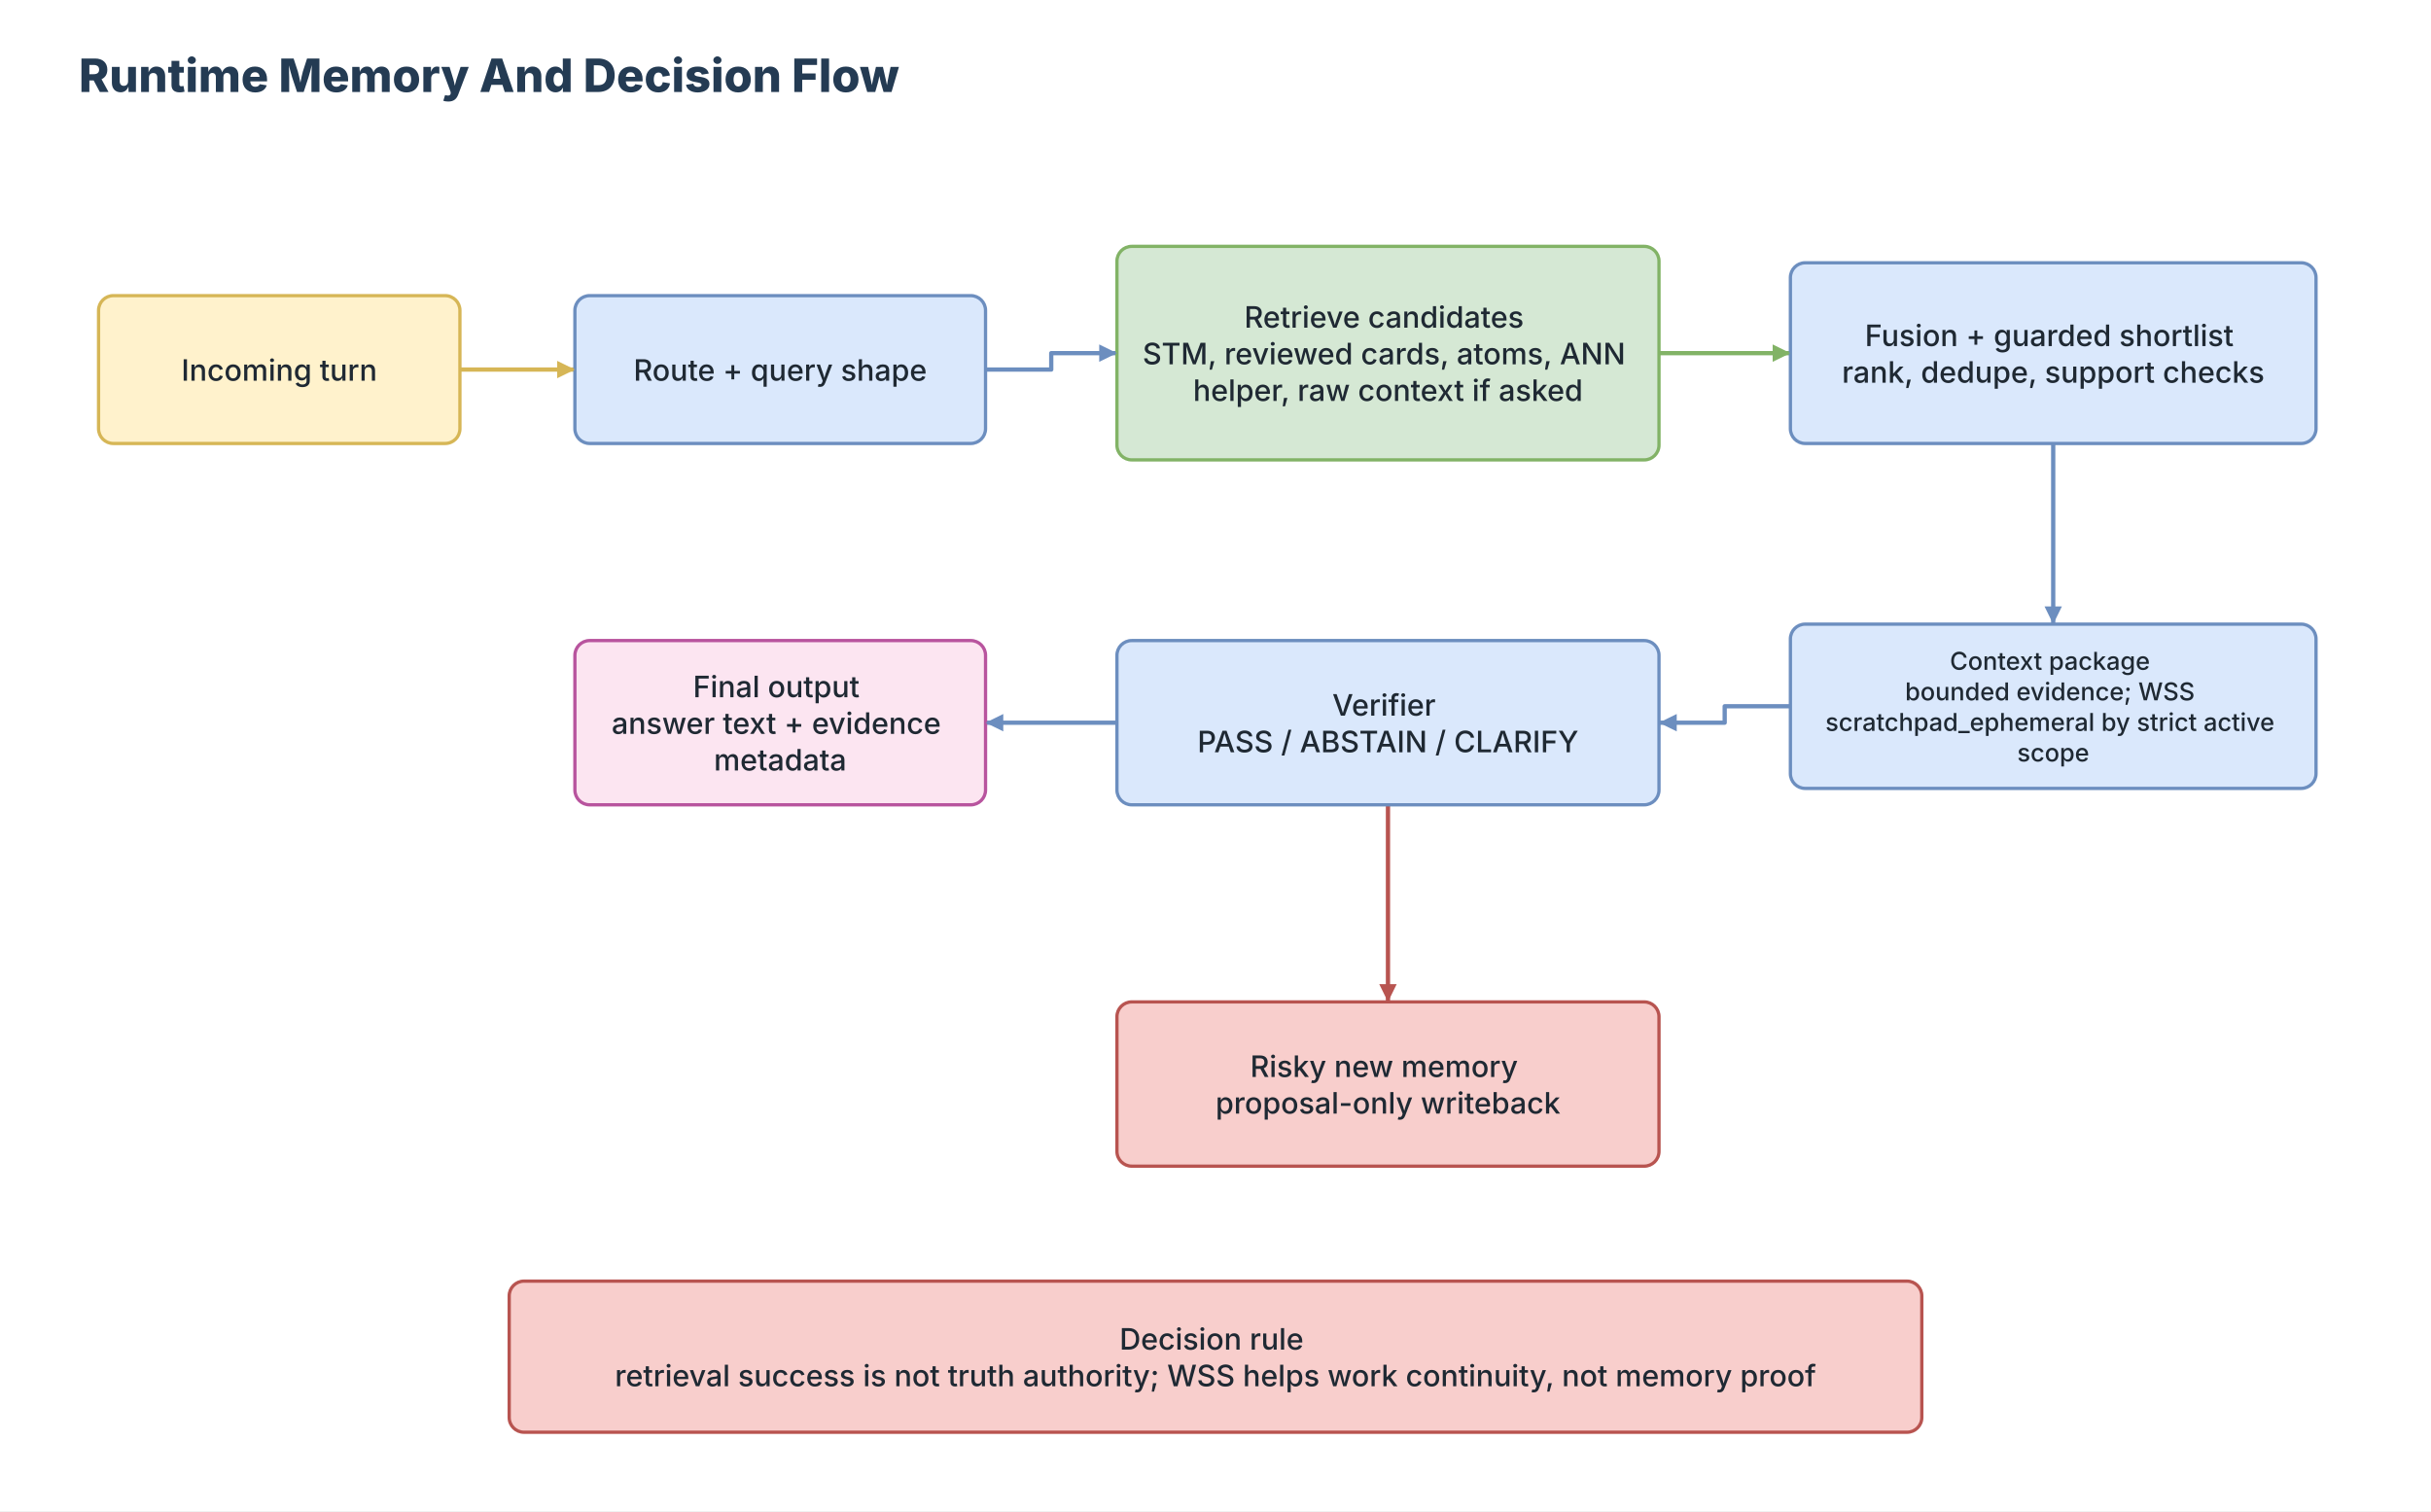
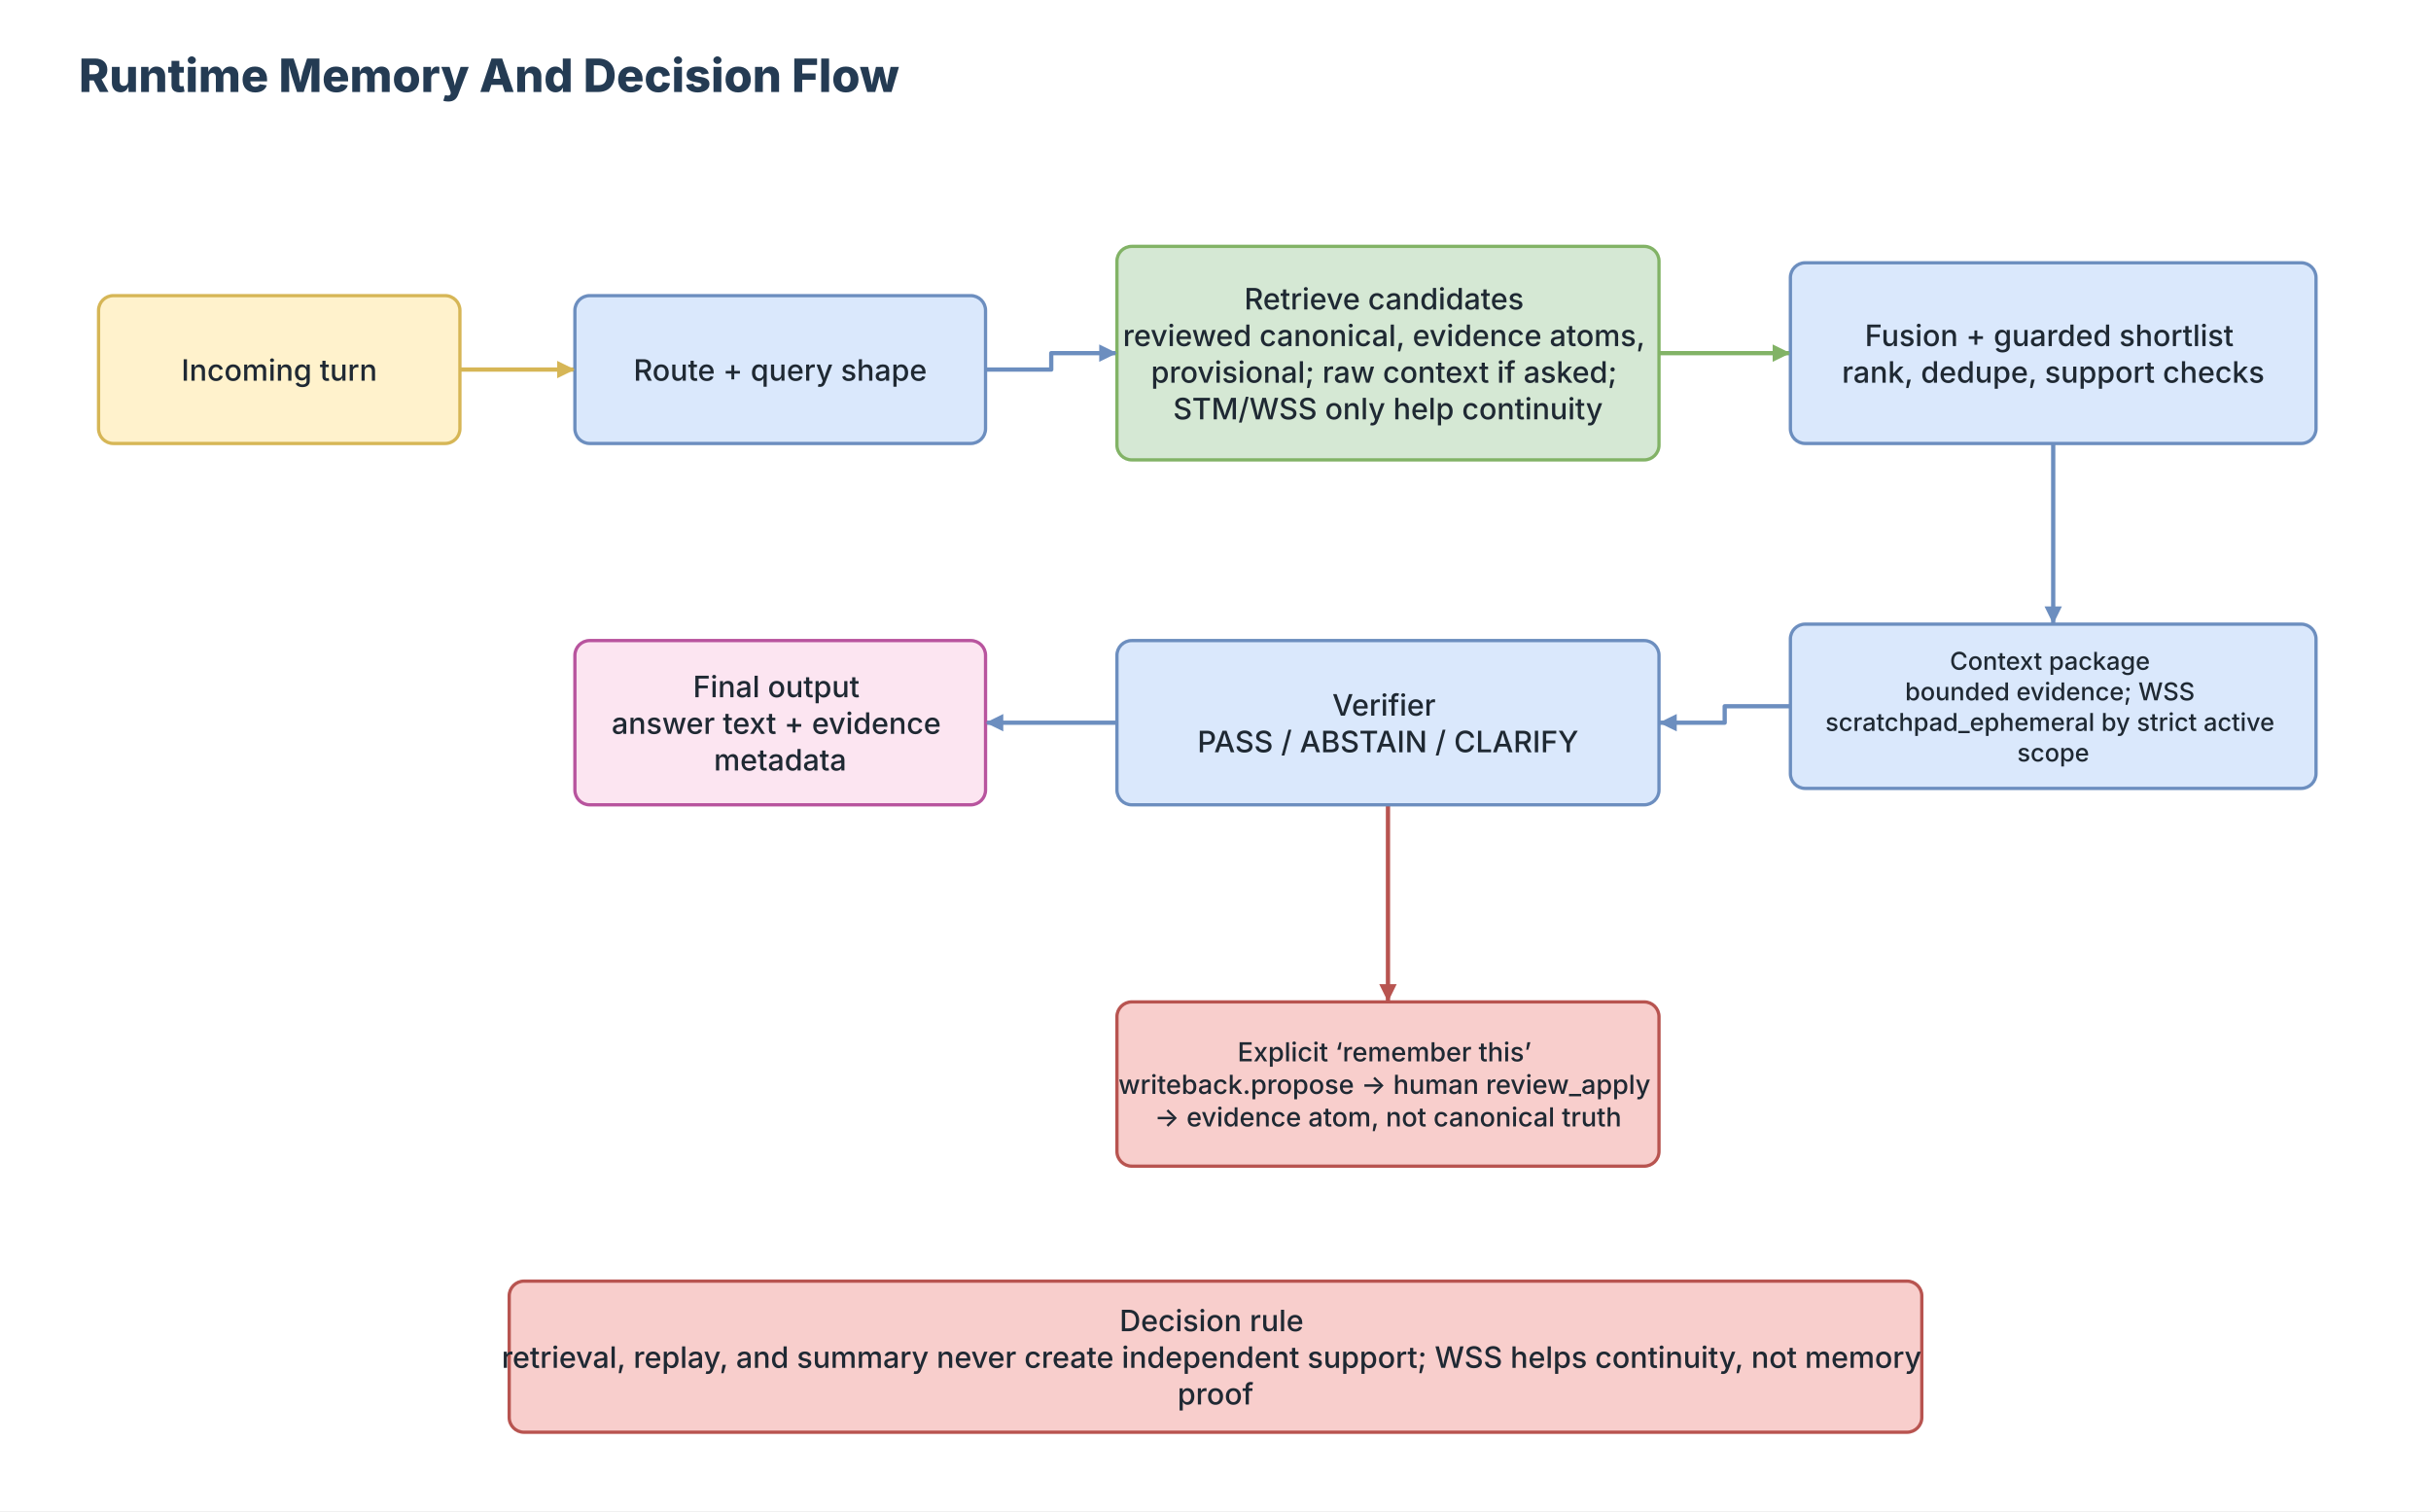
<svg xmlns="http://www.w3.org/2000/svg" width="1480" height="920" viewBox="0 0 1480 920" role="img" aria-label="Runtime Memory And Decision Flow">
  <rect width="100%" height="100%" fill="#ffffff" />
  <text x="48" y="56" font-family="Segoe UI, Inter, Arial, sans-serif" font-size="28" font-weight="800" fill="#243b53">Runtime Memory And Decision Flow</text>
  <polyline points="280.0,225.0 315.0,225.0 315.0,225.0 350.0,225.0" fill="none" stroke="#d6b656" stroke-width="2.6" stroke-linecap="round" stroke-linejoin="round" />
  <polyline points="600.0,225.0 640.0,225.0 640.0,215.0 680.0,215.0" fill="none" stroke="#6c8ebf" stroke-width="2.6" stroke-linecap="round" stroke-linejoin="round" />
  <polyline points="1010.0,215.0 1050.0,215.0 1050.0,215.0 1090.0,215.0" fill="none" stroke="#82b366" stroke-width="2.6" stroke-linecap="round" stroke-linejoin="round" />
  <polyline points="1250.0,270.0 1250.0,325.0 1250.0,325.0 1250.0,380.0" fill="none" stroke="#6c8ebf" stroke-width="2.6" stroke-linecap="round" stroke-linejoin="round" />
  <polyline points="1090.0,430.0 1050.0,430.0 1050.0,440.0 1010.0,440.0" fill="none" stroke="#6c8ebf" stroke-width="2.6" stroke-linecap="round" stroke-linejoin="round" />
  <polyline points="680.0,440.0 640.0,440.0 640.0,440.0 600.0,440.0" fill="none" stroke="#6c8ebf" stroke-width="2.6" stroke-linecap="round" stroke-linejoin="round" />
  <polyline points="845.0,490.0 845.0,550.0 845.0,550.0 845.0,610.0" fill="none" stroke="#b85450" stroke-width="2.6" stroke-linecap="round" stroke-linejoin="round" />
  <rect x="60" y="180" width="220" height="90" rx="9" fill="#fff2cc" stroke="#d6b656" stroke-width="2" />
  <text x="170.0" y="231.8" text-anchor="middle" font-family="Segoe UI, Inter, Arial, sans-serif" font-size="18" font-weight="500" fill="#1f2933">
    <tspan x="170.0" dy="0.0">Incoming turn</tspan>
  </text>
  <rect x="350" y="180" width="250" height="90" rx="9" fill="#dae8fc" stroke="#6c8ebf" stroke-width="2" />
  <text x="475.0" y="231.8" text-anchor="middle" font-family="Segoe UI, Inter, Arial, sans-serif" font-size="18" font-weight="500" fill="#1f2933">
    <tspan x="475.0" dy="0.0">Route + query shape</tspan>
  </text>
  <rect x="680" y="150" width="330" height="130" rx="9" fill="#d5e8d4" stroke="#82b366" stroke-width="2" />
-   <text x="845.0" y="199.5" text-anchor="middle" font-family="Segoe UI, Inter, Arial, sans-serif" font-size="18" font-weight="500" fill="#1f2933">
+   <text x="845.0" y="188.4" text-anchor="middle" font-family="Segoe UI, Inter, Arial, sans-serif" font-size="18" font-weight="500" fill="#1f2933">
    <tspan x="845.0" dy="0.0">Retrieve candidates</tspan>
-     <tspan x="845.0" dy="22.3">STM, reviewed cards, atoms, ANN</tspan>
-     <tspan x="845.0" dy="22.3">helper, raw context if asked</tspan>
+     <tspan x="845.0" dy="22.3">reviewed canonical, evidence atoms,</tspan>
+     <tspan x="845.0" dy="22.3">provisional; raw context if asked;</tspan>
+     <tspan x="845.0" dy="22.3">STM/WSS only help continuity</tspan>
  </text>
  <rect x="1090" y="160" width="320" height="110" rx="9" fill="#dae8fc" stroke="#6c8ebf" stroke-width="2" />
  <text x="1250.0" y="210.7" text-anchor="middle" font-family="Segoe UI, Inter, Arial, sans-serif" font-size="18" font-weight="500" fill="#1f2933">
    <tspan x="1250.0" dy="0.0">Fusion + guarded shortlist</tspan>
    <tspan x="1250.0" dy="22.3">rank, dedupe, support checks</tspan>
  </text>
  <rect x="1090" y="380" width="320" height="100" rx="9" fill="#dae8fc" stroke="#6c8ebf" stroke-width="2" />
  <text x="1250.0" y="407.8" text-anchor="middle" font-family="Segoe UI, Inter, Arial, sans-serif" font-size="15" font-weight="500" fill="#1f2933">
    <tspan x="1250.0" dy="0.0">Context package</tspan>
    <tspan x="1250.0" dy="18.6">bounded evidence; WSS</tspan>
    <tspan x="1250.0" dy="18.6">scratchpad_ephemeral by strict active</tspan>
    <tspan x="1250.0" dy="18.6">scope</tspan>
  </text>
  <rect x="680" y="390" width="330" height="100" rx="9" fill="#dae8fc" stroke="#6c8ebf" stroke-width="2" />
  <text x="845.0" y="435.7" text-anchor="middle" font-family="Segoe UI, Inter, Arial, sans-serif" font-size="18" font-weight="500" fill="#1f2933">
    <tspan x="845.0" dy="0.0">Verifier</tspan>
    <tspan x="845.0" dy="22.3">PASS / ABSTAIN / CLARIFY</tspan>
  </text>
  <rect x="350" y="390" width="250" height="100" rx="9" fill="#fce5f1" stroke="#b8549e" stroke-width="2" />
  <text x="475.0" y="424.5" text-anchor="middle" font-family="Segoe UI, Inter, Arial, sans-serif" font-size="18" font-weight="500" fill="#1f2933">
    <tspan x="475.0" dy="0.0">Final output</tspan>
    <tspan x="475.0" dy="22.3">answer text + evidence</tspan>
    <tspan x="475.0" dy="22.3">metadata</tspan>
  </text>
  <rect x="680" y="610" width="330" height="100" rx="9" fill="#f8cecc" stroke="#b85450" stroke-width="2" />
-   <text x="845.0" y="655.7" text-anchor="middle" font-family="Segoe UI, Inter, Arial, sans-serif" font-size="18" font-weight="500" fill="#1f2933">
-     <tspan x="845.0" dy="0.0">Risky new memory</tspan>
-     <tspan x="845.0" dy="22.3">proposal-only writeback</tspan>
+   <text x="845.0" y="646.2" text-anchor="middle" font-family="Segoe UI, Inter, Arial, sans-serif" font-size="16" font-weight="500" fill="#1f2933">
+     <tspan x="845.0" dy="0.0">Explicit ‘remember this’</tspan>
+     <tspan x="845.0" dy="19.8">writeback.propose → human review_apply</tspan>
+     <tspan x="845.0" dy="19.8">→ evidence atom, not canonical truth</tspan>
  </text>
  <rect x="310" y="780" width="860" height="92" rx="9" fill="#f8cecc" stroke="#b85450" stroke-width="2" />
-   <text x="740.0" y="821.7" text-anchor="middle" font-family="Segoe UI, Inter, Arial, sans-serif" font-size="18" font-weight="500" fill="#1f2933">
+   <text x="740.0" y="810.5" text-anchor="middle" font-family="Segoe UI, Inter, Arial, sans-serif" font-size="18" font-weight="500" fill="#1f2933">
    <tspan x="740.0" dy="0.0">Decision rule</tspan>
-     <tspan x="740.0" dy="22.3">retrieval success is not truth authority; WSS helps work continuity, not memory proof</tspan>
+     <tspan x="740.0" dy="22.3">retrieval, replay, and summary never create independent support; WSS helps continuity, not memory</tspan>
+     <tspan x="740.0" dy="22.3">proof</tspan>
  </text>
  <polygon points="350.0,225.0 339.2,230.3 339.2,219.7" fill="#d6b656" />
  <polygon points="680.0,215.0 669.2,220.3 669.2,209.7" fill="#6c8ebf" />
  <polygon points="1090.0,215.0 1079.2,220.3 1079.2,209.7" fill="#82b366" />
  <polygon points="1250.0,380.0 1244.7,369.2 1255.3,369.2" fill="#6c8ebf" />
  <polygon points="1010.0,440.0 1020.8,434.7 1020.8,445.3" fill="#6c8ebf" />
  <polygon points="600.0,440.0 610.8,434.7 610.8,445.3" fill="#6c8ebf" />
  <polygon points="845.0,610.0 839.7,599.2 850.3,599.2" fill="#b85450" />
</svg>
